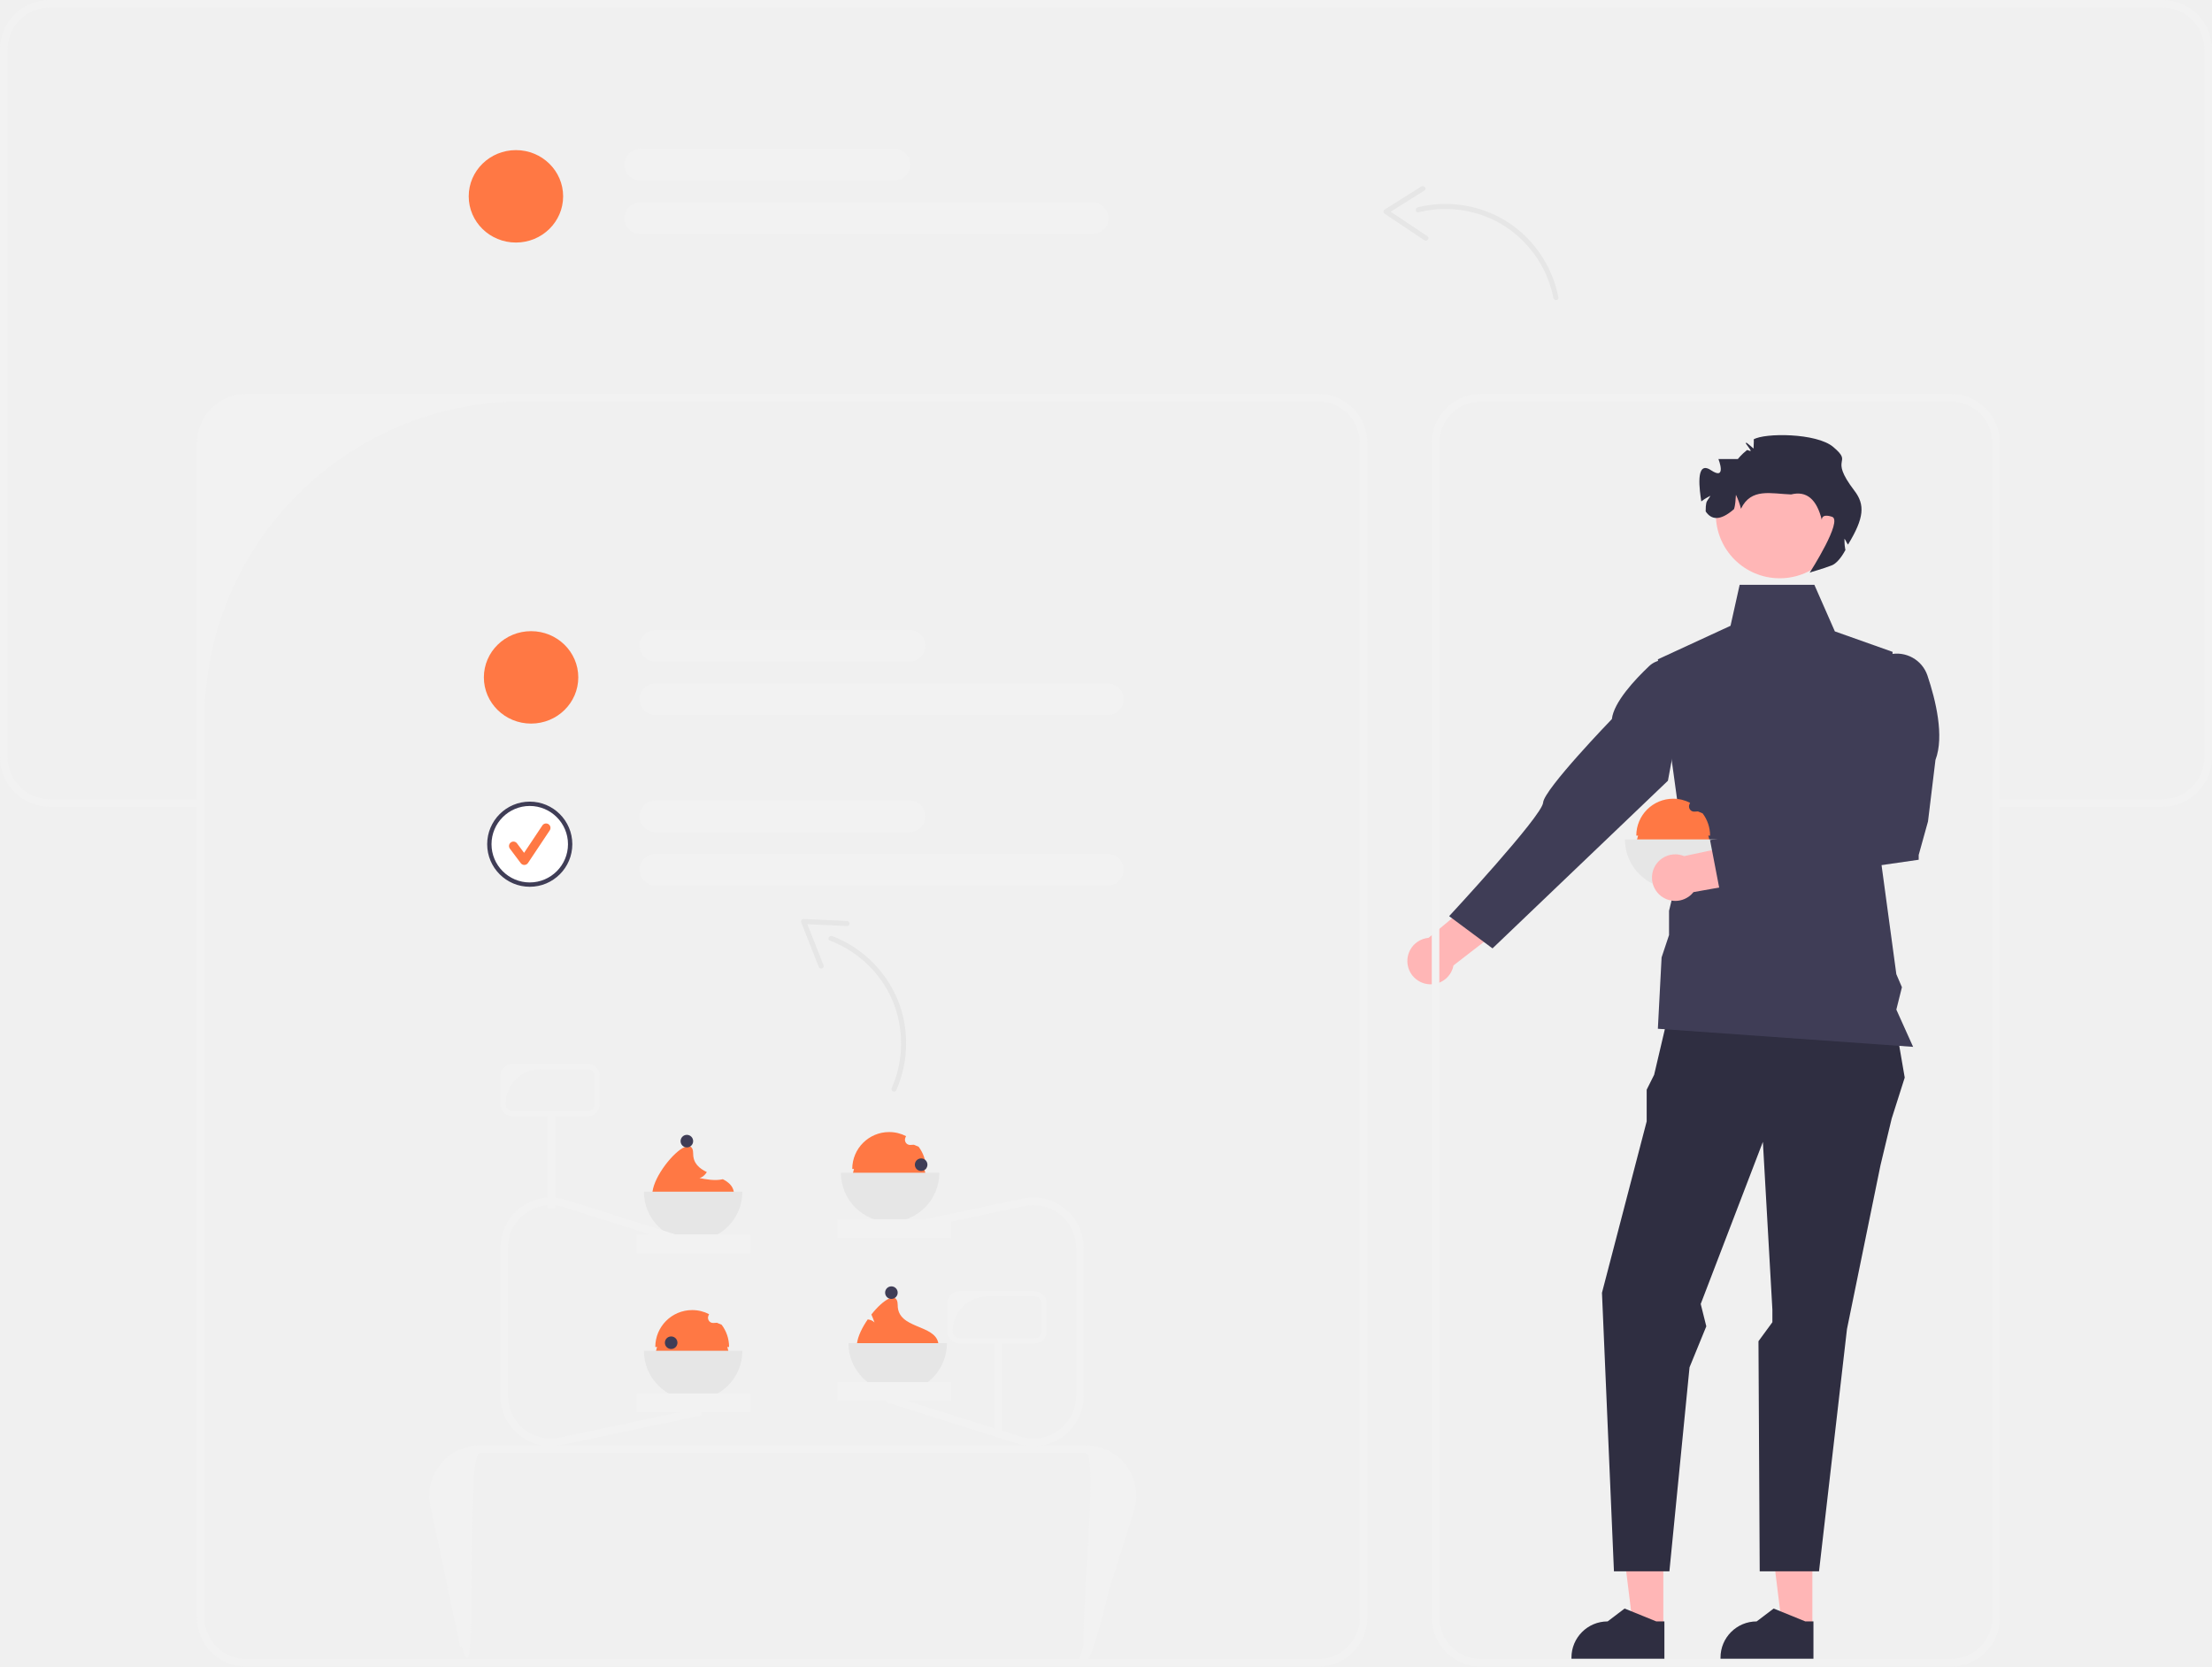
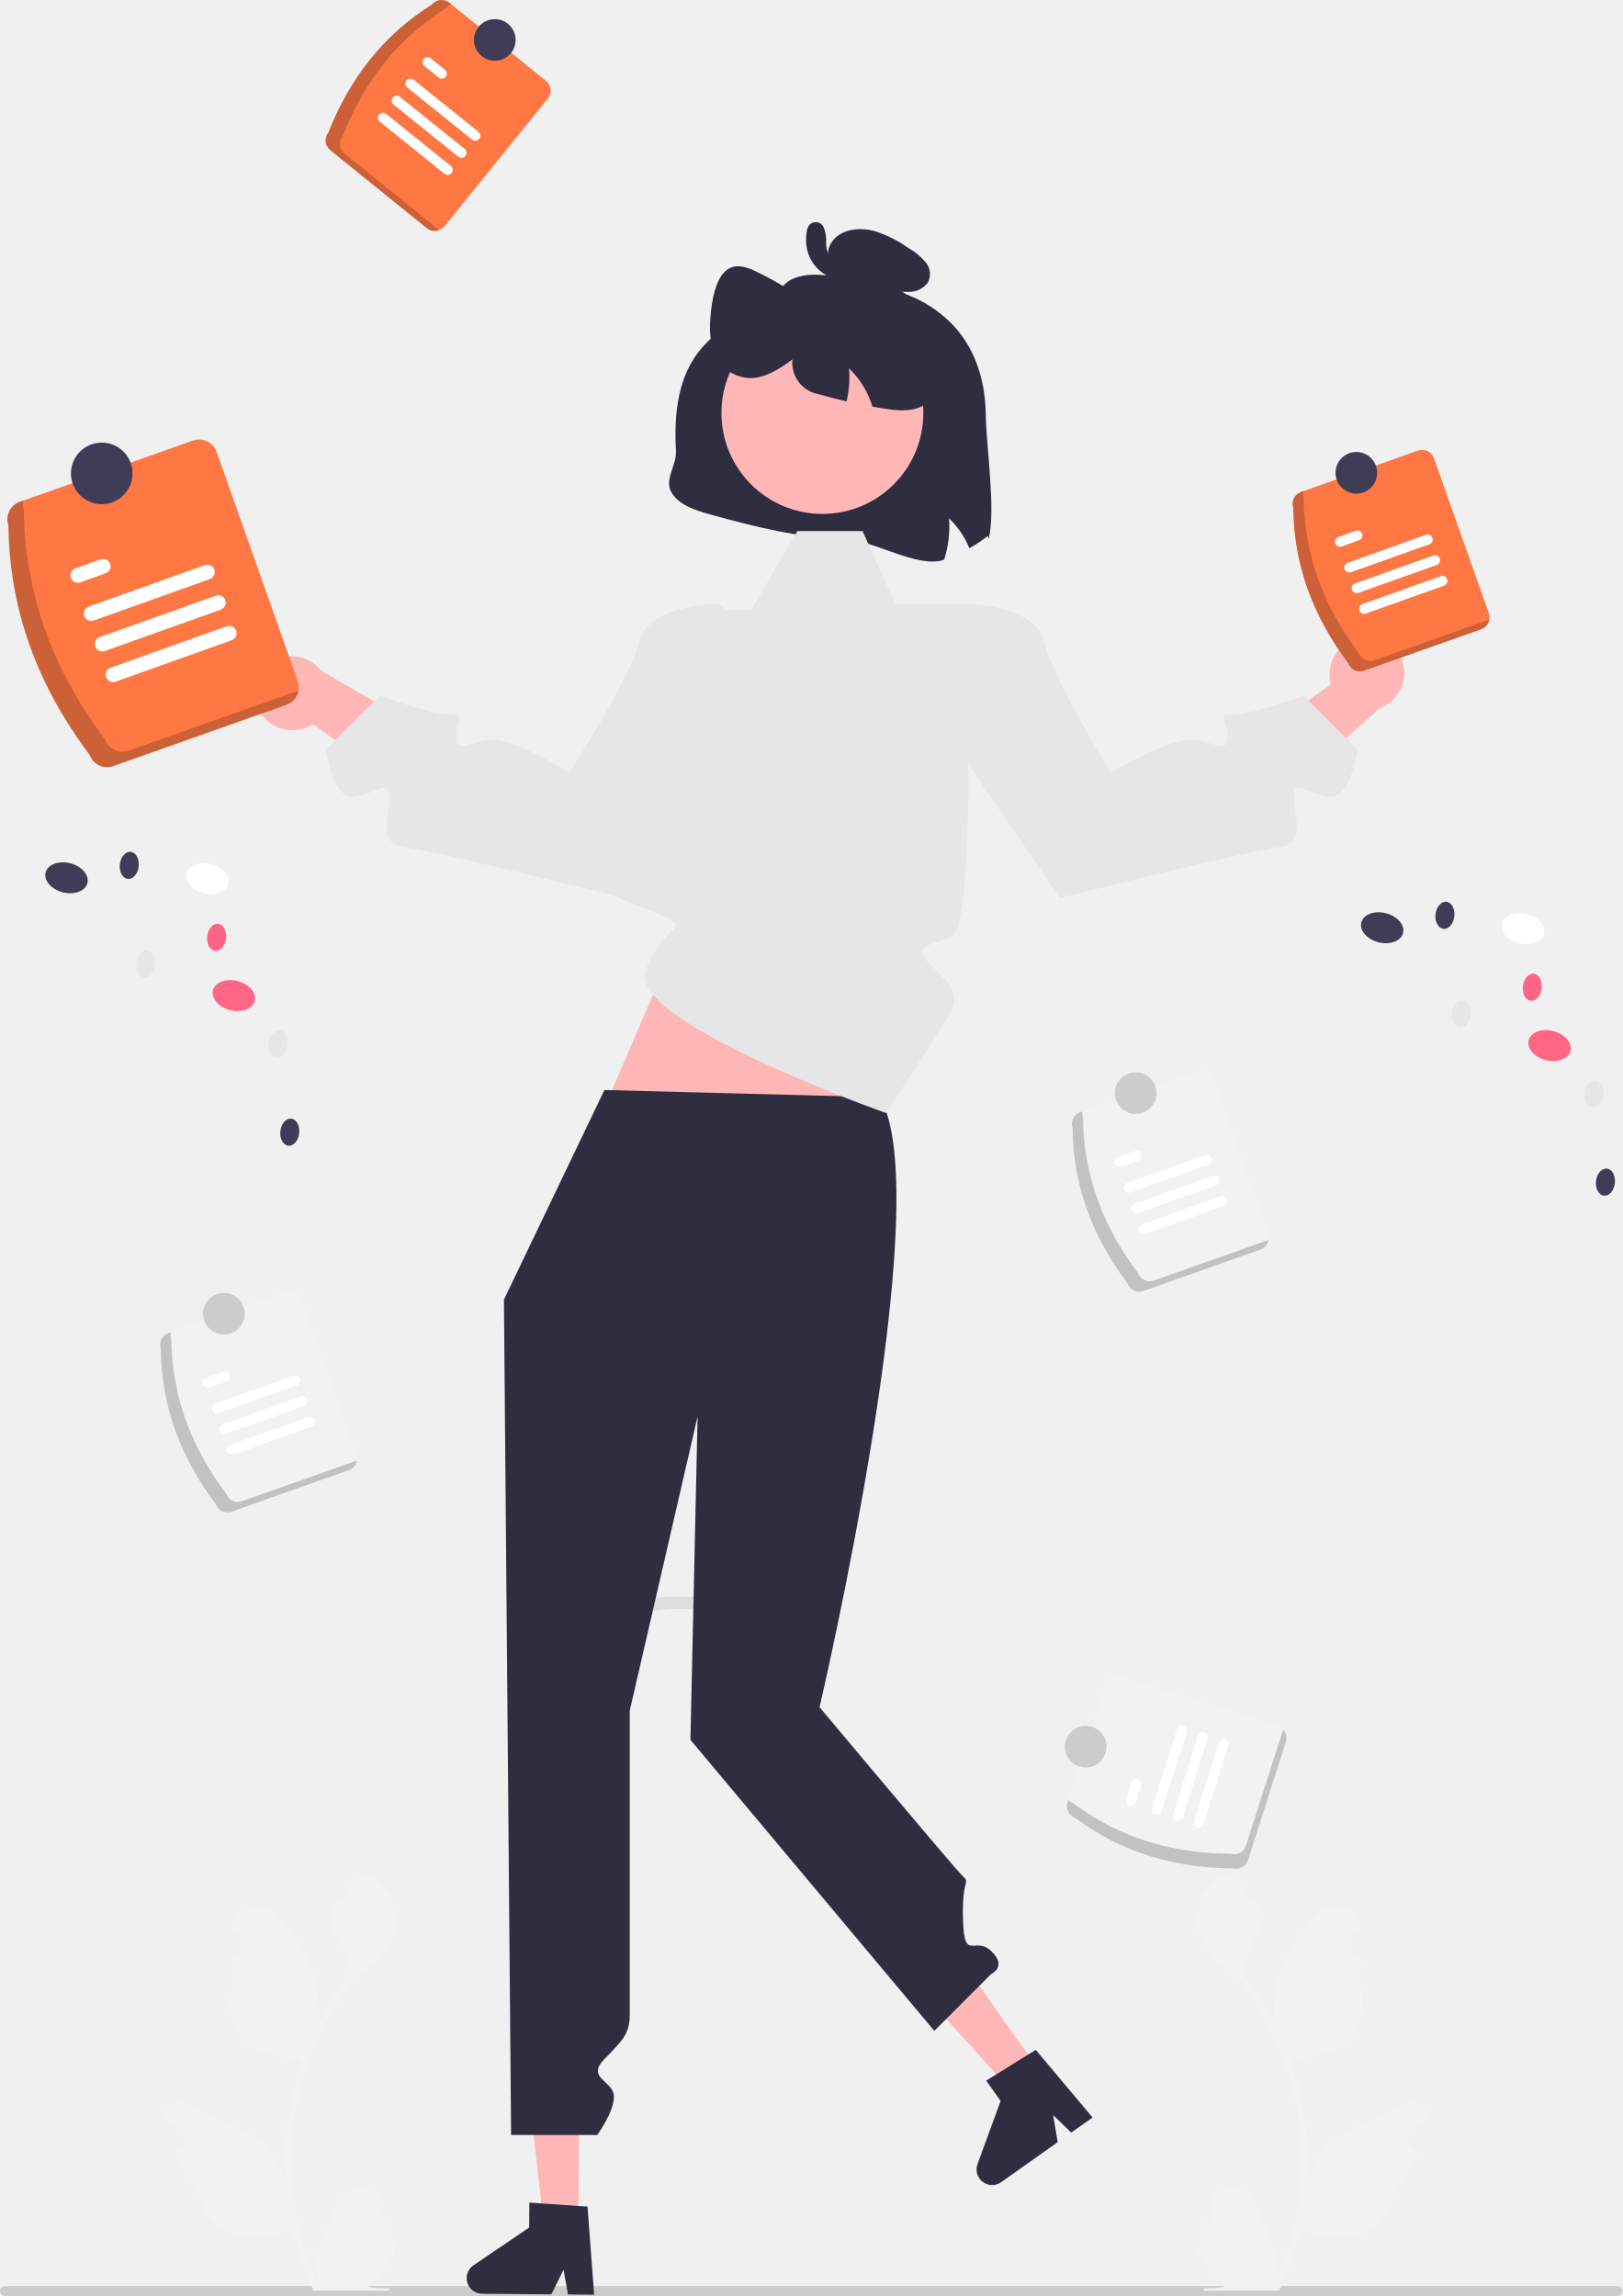
- <svg xmlns="http://www.w3.org/2000/svg" width="584" height="439.996" viewBox="0 0 584 439.996">
-   <g>
-     <rect x="144.538" y="293.999" width="2.073" height="24.873" fill="#f2f2f2" />
-     <path d="M155.133,294.69h-19.808c-1.777,0-3.223-1.446-3.223-3.223v-7.371c0-1.778,1.446-3.223,3.223-3.223h19.808c1.777,0,3.223,1.446,3.223,3.223v7.371c0,1.778-1.446,3.223-3.223,3.223Zm-12.437-12.436c-5.088,0-9.213,4.125-9.213,9.213h0c0,1.017,.825,1.842,1.842,1.842h19.808c1.017,0,1.841-.824,1.841-1.841v-7.371c0-1.017-.825-1.842-1.842-1.842h-12.436Z" fill="#f2f2f2" />
-   </g>
-   <g>
-     <rect x="262.538" y="353.999" width="2.073" height="24.873" fill="#f2f2f2" />
-     <path d="M273.133,354.69h-19.808c-1.777,0-3.223-1.446-3.223-3.223v-7.371c0-1.778,1.446-3.223,3.223-3.223h19.808c1.777,0,3.223,1.446,3.223,3.223v7.371c0,1.778-1.446,3.223-3.223,3.223Zm-12.437-12.436c-5.088,0-9.213,4.125-9.213,9.213h0c0,1.017,.825,1.842,1.842,1.842h19.808c1.017,0,1.841-.824,1.841-1.841v-7.371c0-1.017-.825-1.842-1.842-1.842h-12.436Z" fill="#f2f2f2" />
-   </g>
-   <g>
-     <polygon points="478.491 429.604 470.513 429.604 466.717 398.83 478.493 398.831 478.491 429.604" fill="#ffb6b6" />
-     <path d="M478.772,437.927l-24.534-.001v-.31c0-5.274,4.276-9.549,9.55-9.549h.001l4.482-3.4,8.362,3.4,2.142,0-0,9.86Z" fill="#2f2e41" />
-   </g>
-   <g>
-     <polygon points="439.141 429.604 431.162 429.604 427.367 398.83 439.142 398.831 439.141 429.604" fill="#ffb6b6" />
-     <path d="M439.421,437.927l-24.534-.001v-.31c0-5.274,4.276-9.549,9.55-9.549h.001l4.482-3.4,8.362,3.4,2.142,0-0,9.86Z" fill="#2f2e41" />
-   </g>
-   <polygon points="443.357 255.473 497.464 253.014 502.874 284.494 499.431 295.316 496.48 307.613 487.626 350.898 480.248 414.843 464.589 414.843 464.262 354.095 467.935 349.078 467.935 345.731 465.426 301.464 449.014 344.258 450.489 350.16 446.062 360.982 440.746 414.843 426.106 414.843 422.944 341.306 434.749 296.053 434.749 287.691 436.716 283.756 443.357 255.473" fill="#2f2e41" />
-   <polygon points="479.018 154.392 459.295 154.392 456.884 165.213 437.7 174.067 444.587 224.239 440.652 240.471 440.652 246.865 438.684 252.768 437.7 271.601 505.088 276.378 500.661 266.541 502.137 260.638 500.661 257.195 496.726 228.174 499.677 172.1 484.429 166.689 479.018 154.392" fill="#3f3d56" />
-   <path d="M377.167,247.594l14.127-11.749,7.838,7.134-15.378,11.891c-.111,.583-.308,1.16-.599,1.713-1.583,3.005-5.302,4.159-8.307,2.576s-4.159-5.302-2.576-8.307c1.009-1.917,2.888-3.076,4.896-3.256Z" fill="#ffb6b6" />
-   <path d="M450.2,178.128l-7.507-3.021c-2.328-1.422-5.322-1.116-7.303,.759-3.774,3.573-9.335,9.526-9.832,13.977,0,0-17.92,18.55-18.152,22.055-.232,3.505-24.81,29.976-24.81,29.976l11.449,8.509,46.312-44.267,4.17-22.425c1.961-2.858,8.631-3.755,5.673-5.563Z" fill="#3f3d56" />
-   <circle cx="469.872" cy="135.807" r="16.863" fill="#ffb6b6" />
-   <path d="M487.9,143.778c-.39-.48-.55-1.08-.94-1.56,.02,.79,.01,1.59,.15,2.36,.02,.12,.04,.27,.07,.46,.01,.04,.02,.06,.03,.1,0,.02,.01,.04,.01,.06-1.19,2.25-2.55,3.64-3.53,4.03-2.42,.97-5.69,1.8-5.9,1.96,.23-.36,8.81-13.78,5.9-14.75-2.95-.98-2.7,.85-2.7,.85-1.343-5.508-4.043-7.775-8.12-6.75-5.32-.19-10.53-1.81-13.23,3.78-.31-1.29-.78-2.55-1.33-3.7-.11,1.23-.11,2.6-.51,3.8-3.78,3.297-6.045,2.735-7.48,.6,0-.43,.01-.87,.04-1.3,.03-.29,.06-.56,.11-.84,.16-.81,.79-1.28,1.1-1.99-.69,.38-1.41,.74-2.03,1.22-.09,.07-.22,.16-.37,.27-.39-2.55-1.73-11.1,2.55-8.24s1.97-2.95,1.97-2.95h5.13s.88-1.16,2.44-2.39c.28,.08,.54,.16,.8,.26,.77,.3-1.71-2.49-1.06-2.06-.25-.74,2.35,1.98,1.99,1.28-.06-.12,.12-2.07,.01-2.28,2.86-1.73,16.58-1.739,21,2,5.56,4.703-1.478,2.303,5.59,11.55,2.819,3.688,2.627,7.15-1.69,14.23Z" fill="#2f2e41" />
-   <path d="M348.059,439.996H64.948c-7.138,0-12.945-5.808-12.945-12.945V116.94c0-7.138,5.807-12.945,12.945-12.945H348.059c7.138,0,12.945,5.807,12.945,12.945V427.05c0,7.138-5.807,12.945-12.945,12.945ZM137.925,105.996c-46.348,0-83.921,37.573-83.921,83.921v237.133c0,6.045,4.9,10.945,10.945,10.945H348.059c6.045,0,10.945-4.9,10.945-10.945V116.94c0-6.045-4.9-10.945-10.945-10.945H137.925Z" fill="#f2f2f2" />
-   <path d="M515.059,439.996h-124.11c-7.138,0-12.945-5.808-12.945-12.945V116.94c0-7.138,5.807-12.945,12.945-12.945h124.11c7.138,0,12.945,5.807,12.945,12.945V427.05c0,7.138-5.807,12.945-12.945,12.945ZM390.948,105.996c-6.035,0-10.945,4.91-10.945,10.945V427.05c0,6.035,4.91,10.945,10.945,10.945h124.11c6.035,0,10.945-4.91,10.945-10.945V116.94c0-6.035-4.91-10.945-10.945-10.945h-124.11Z" fill="#f2f2f2" />
-   <path d="M570.91,0H13.1C5.88,0,0,5.87,0,13.09V199.9c0,6.92,5.41,12.62,12.22,13.06,.29,.03,.58,.04,.88,.04H52.22v-2H13.1c-.3,0-.59-.01-.88-.04-5.71-.45-10.22-5.24-10.22-11.06V13.09C2,6.97,6.98,2,13.1,2H570.91c6.12,0,11.09,4.97,11.09,11.09V199.9c0,6.12-4.97,11.1-11.09,11.1h-44.69v2h44.69c7.22,0,13.09-5.88,13.09-13.1V13.09c0-7.22-5.87-13.09-13.09-13.09Z" fill="#f2f2f2" />
-   <g>
-     <path d="M193.798,315.38h-21.59c0-.25,.02-.5,.06-.77,.56-4.24,5.52-10.49,8.5-11.79,.57-.24,1.07-.31,1.45-.14,.49,.21,.79,.82,.79,1.91,0,2.57,1.62,3.88,3.61,4.85-.49,.76-1.12,1.37-1.95,1.57,1.65,.35,4.19,.8,6.17,.31,1.46,.76,2.61,1.71,2.89,3.29,.05,.24,.07,.5,.07,.77Z" fill="#ff7844" />
-     <circle cx="181.343" cy="301.27" r="1.66" fill="#3f3d56" />
-     <path d="M183.003,327.61c7.18,0,13-5.82,13-13h-26c0,7.18,5.82,13,13,13Z" fill="#e6e6e6" />
-   </g>
-   <g>
-     <path d="M247.798,355.38h-21.59c0-.25,.02-.5,.06-.77,.25-1.9,1.39-4.2,2.83-6.28,.69,.09,1.31,.33,1.78,.81-.22-.61-.48-1.34-.82-2.1,1.57-2,3.35-3.63,4.71-4.22,.57-.24,1.07-.31,1.45-.14,.49,.21,.79,.82,.79,1.91,0,6.34,9.82,4.98,10.72,10.02,.05,.24,.07,.5,.07,.77Z" fill="#ff7844" />
-     <circle cx="235.343" cy="341.27" r="1.66" fill="#3f3d56" />
-     <path d="M237.003,367.61c7.18,0,13-5.82,13-13h-26c0,7.18,5.82,13,13,13Z" fill="#e6e6e6" />
-   </g>
-   <g>
-     <path d="M234.746,301.868c-5.38,0-9.742,4.362-9.742,9.742h19.484c0-5.38-4.362-9.742-9.742-9.742Z" fill="#ff7844" />
-     <path d="M244.488,308.61h-19.48c0-5.38,4.36-9.74,9.74-9.74,1.61,0,3.13,.39,4.46,1.08-.053,.123-.107,.247-.163,.37-.419,.926,.247,1.99,1.263,1.955,.332-.011,.66-.029,.981-.052l1.243,.527c1.225,1.635,1.956,3.663,1.956,5.859Z" fill="#ff7844" />
-     <path d="M235.003,322.61c7.18,0,13-5.82,13-13h-26c0,7.18,5.82,13,13,13Z" fill="#e6e6e6" />
-   </g>
-   <g>
-     <path d="M441.746,213.868c-5.38,0-9.742,4.362-9.742,9.742h19.484c0-5.38-4.362-9.742-9.742-9.742Z" fill="#ff7844" />
-     <path d="M451.488,220.61h-19.48c0-5.38,4.36-9.74,9.74-9.74,1.61,0,3.13,.39,4.46,1.08-.053,.123-.107,.247-.163,.37-.419,.926,.247,1.99,1.263,1.955,.332-.011,.66-.029,.981-.052l1.243,.527c1.225,1.635,1.956,3.663,1.956,5.859Z" fill="#ff7844" />
-     <path d="M442.003,234.61c7.18,0,13-5.82,13-13h-26c0,7.18,5.82,13,13,13Z" fill="#e6e6e6" />
-   </g>
-   <g>
-     <ellipse cx="140.212" cy="178.833" rx="12.463" ry="12.201" fill="#ff7844" />
-     <path d="M240.125,174.659h-67.085c-2.301,0-4.174-1.872-4.174-4.174s1.872-4.174,4.174-4.174h67.085c2.301,0,4.174,1.872,4.174,4.174s-1.872,4.174-4.174,4.174Z" fill="#f2f2f2" />
-     <path d="M292.478,188.786h-119.438c-2.301,0-4.174-1.872-4.174-4.174s1.872-4.174,4.174-4.174h119.438c2.301,0,4.174,1.872,4.174,4.174s-1.872,4.174-4.174,4.174Z" fill="#f2f2f2" />
-   </g>
-   <g>
-     <path d="M240.125,219.659h-67.085c-2.301,0-4.174-1.872-4.174-4.174s1.872-4.174,4.174-4.174h67.085c2.301,0,4.174,1.872,4.174,4.174s-1.872,4.174-4.174,4.174Z" fill="#f2f2f2" />
-     <path d="M292.478,233.786h-119.438c-2.301,0-4.174-1.872-4.174-4.174s1.872-4.174,4.174-4.174h119.438c2.301,0,4.174,1.872,4.174,4.174s-1.872,4.174-4.174,4.174Z" fill="#f2f2f2" />
-   </g>
-   <g>
-     <ellipse cx="136.212" cy="51.833" rx="12.463" ry="12.201" fill="#ff7844" />
-     <path d="M236.125,47.659h-67.085c-2.301,0-4.174-1.872-4.174-4.174s1.872-4.174,4.174-4.174h67.085c2.301,0,4.174,1.872,4.174,4.174s-1.872,4.174-4.174,4.174Z" fill="#f2f2f2" />
-     <path d="M288.478,61.786h-119.438c-2.301,0-4.174-1.872-4.174-4.174s1.872-4.174,4.174-4.174h119.438c2.301,0,4.174,1.872,4.174,4.174s-1.872,4.174-4.174,4.174Z" fill="#f2f2f2" />
-   </g>
-   <path d="M286.441,439.911l-1.907-.602,12.933-41.008c1.094-3.469-8.829,43.242-10.979,40.309-2.151-2.934,3.846-55,.208-55H126.654c-3.421,0-1.012,51.342-3.167,54-2.155,2.658-8.591-43.716-7.883-40.369l7.861,37.162-1.957,.414-7.861-37.162c-.834-3.94,.143-7.994,2.679-11.123s6.3-4.923,10.327-4.923h160.042c4.282,0,8.189,1.98,10.721,5.434,2.532,3.453,3.245,7.775,1.957,11.859l-12.933,41.008Z" fill="#f2f2f2" />
-   <path d="M233.972,370.185l1.93,.61,32.91,10.38c4.08,1.28,8.4,.57,11.86-1.96,3.45-2.53,5.43-6.44,5.43-10.72l0-39.04c0-4.03-1.79-7.79-4.92-10.33-3.13-2.54-7.19-3.51-11.13-2.68l-35.17,7.44-1.99,.42,.02,.09,.4,1.87,.32-.07,1.96-.41,34.88-7.38c3.35-.71,6.79,.12,9.45,2.27,2.66,2.16,4.18,5.36,4.18,8.78l-0,39.04c0,3.64-1.68,6.96-4.62,9.11-2.93,2.15-6.6,2.75-10.07,1.66l-33.32-10.5-1.99-.63-.13,2.05Z" fill="#f2f2f2" />
-   <path d="M184.232,327.768l-1.93-.61-32.91-10.38c-4.08-1.28-8.4-.57-11.86,1.96-3.45,2.53-5.43,6.44-5.43,10.72l-0,39.04c0,4.03,1.79,7.79,4.92,10.33s7.19,3.51,11.13,2.68l35.17-7.44,1.99-.42-.02-.09-.4-1.87-.32,.07-1.96,.41-34.88,7.38c-3.35,.71-6.79-.12-9.45-2.27-2.66-2.16-4.18-5.36-4.18-8.78l0-39.04c0-3.64,1.68-6.96,4.62-9.11,2.93-2.15,6.6-2.75,10.07-1.66l33.32,10.5,1.99,.63,.13-2.05Z" fill="#f2f2f2" />
-   <path d="M444.653,226.021l17.965-3.855,3.634,9.955-19.139,3.4c-.369,.465-.811,.885-1.325,1.239-2.796,1.928-6.626,1.225-8.555-1.571-1.928-2.796-1.225-6.626,1.571-8.555,1.783-1.23,3.985-1.385,5.848-.614Z" fill="#ffb6b6" />
-   <path d="M498.867,172.778h0c4.276-.987,8.615,1.42,10.012,5.58,2.19,6.522,4.493,16.018,2.111,22.27l-1.968,16.232-2.459,8.854v1.268l-52.631,7.585-2.459-12.789,33.94-5.411,.984-5.903,.918-.918,1.261-6.706,3.782-23.119c.56-3.421,3.132-6.165,6.51-6.945Z" fill="#3f3d56" />
-   <g>
-     <path d="M182.746,348.868c-5.38,0-9.742,4.362-9.742,9.742h19.484c0-5.38-4.362-9.742-9.742-9.742Z" fill="#ff7844" />
-     <path d="M192.488,355.61h-19.48c0-5.38,4.36-9.74,9.74-9.74,1.61,0,3.13,.39,4.46,1.08-.053,.123-.107,.247-.163,.37-.419,.926,.247,1.99,1.263,1.955,.332-.011,.66-.029,.981-.052l1.243,.527c1.225,1.635,1.956,3.663,1.956,5.859Z" fill="#ff7844" />
-     <path d="M183.003,369.61c7.18,0,13-5.82,13-13h-26c0,7.18,5.82,13,13,13Z" fill="#e6e6e6" />
-   </g>
-   <circle cx="177.196" cy="354.492" r="1.66" fill="#3f3d56" />
-   <circle cx="243.196" cy="307.492" r="1.66" fill="#3f3d56" />
-   <rect x="221.102" y="364.872" width="30" height="5" fill="#f2f2f2" />
-   <rect x="168.102" y="367.872" width="30" height="5" fill="#f2f2f2" />
-   <rect x="168.102" y="325.872" width="30" height="5" fill="#f2f2f2" />
-   <rect x="221.102" y="321.872" width="30" height="5" fill="#f2f2f2" />
-   <g>
-     <circle cx="139.862" cy="222.875" r="10.521" fill="#fff" />
-     <path d="M139.862,234.116c-6.198,0-11.24-5.042-11.24-11.24s5.042-11.24,11.24-11.24,11.24,5.042,11.24,11.24-5.042,11.24-11.24,11.24Zm0-21.335c-5.566,0-10.095,4.528-10.095,10.095s4.528,10.095,10.095,10.095,10.095-4.528,10.095-10.095-4.528-10.095-10.095-10.095Z" fill="#3f3d56" />
-     <path d="M138.426,228.351c-.368,0-.715-.173-.936-.468l-2.87-3.827c-.388-.517-.283-1.251,.234-1.638,.517-.388,1.251-.283,1.638,.234l1.878,2.504,4.823-7.234c.359-.538,1.085-.682,1.623-.325,.538,.358,.683,1.085,.325,1.623l-5.74,8.611c-.211,.316-.562,.51-.941,.521l-.033,0Z" fill="#ff7844" />
-   </g>
-   <g>
-     <path d="M236.618,287.84c2.656-5.995,3.297-12.769,1.869-19.166-1.391-6.231-4.865-11.897-9.676-16.078-2.686-2.334-5.771-4.203-9.098-5.465-.797-.302-1.424,.881-.619,1.187,5.664,2.148,10.585,6.058,13.965,11.085,3.464,5.153,5.104,11.331,4.805,17.523-.171,3.541-.997,7.054-2.433,10.295-.348,.785,.837,1.408,1.187,.619h0Z" fill="#e6e6e6" />
-     <path d="M223.607,243.145l-11.474-.527c-.417-.019-.766,.485-.614,.87l4.643,11.769c.314,.797,1.593,.401,1.277-.401l-4.643-11.769-.614,.87,11.474,.527c.862,.04,.807-1.298-.048-1.338h0Z" fill="#e6e6e6" />
-   </g>
-   <g>
-     <path d="M411.445,78.51c-1.239-6.439-4.578-12.368-9.401-16.806-4.698-4.324-10.783-6.994-17.12-7.684-3.537-.385-7.137-.159-10.59,.703-.827,.206-.667,1.536,.169,1.328,5.877-1.467,12.149-1.064,17.794,1.136,5.785,2.255,10.657,6.393,13.945,11.649,1.88,3.006,3.206,6.362,3.876,9.843,.162,.843,1.491,.679,1.328-.169h0Z" fill="#e6e6e6" />
-     <path d="M375.258,49.228l-9.724,6.114c-.354,.222-.352,.836-.008,1.065l10.528,7.016c.713,.475,1.538-.579,.819-1.058l-10.528-7.016-.008,1.065,9.724-6.114c.73-.459-.078-1.527-.802-1.071h0Z" fill="#e6e6e6" />
-   </g>
+ <svg xmlns="http://www.w3.org/2000/svg" data-name="Layer 1" width="389.67" height="551.527" viewBox="0 0 389.67 551.527">
+   <path d="M405.165,724.573a1.186,1.186,0,0,0,1.183,1.19H793.645a1.19,1.19,0,1,0,0-2.38H406.355a1.186,1.186,0,0,0-1.19,1.183Z" transform="translate(-405.165 -174.2366)" fill="#ccc" />
+   <path d="M559.937,561.593a44.328,44.328,0,0,1,12.828-.696,1.512,1.512,0,0,0,1.5-1.5,1.531,1.531,0,0,0-1.5-1.5,47.114,47.114,0,0,0-13.625.803,1.5,1.5,0,0,0,.798,2.893Z" transform="translate(-405.165 -174.2366)" fill="#ccc" opacity="0.5" style="isolation:isolate" />
+   <path d="M456.961,535.5c-8.249-10.972-13.016-23.241-13.173-37.229a3.018,3.018,0,0,1,1.837-3.848l28.116-9.948a3.018,3.018,0,0,1,3.848,1.837l13.173,37.229a3.018,3.018,0,0,1-1.836,3.848l-28.116,9.948A3.018,3.018,0,0,1,456.961,535.5Z" transform="translate(-405.165 -174.2366)" fill="#f2f2f2" />
+   <path d="M463.309,534.837a3.018,3.018,0,0,1-3.848-1.836c-8.249-10.972-13.016-23.241-13.173-37.229a2.979,2.979,0,0,1-.11-1.543l-.553.196a3.018,3.018,0,0,0-1.837,3.848c.156,13.988,4.924,26.257,13.173,37.229a3.018,3.018,0,0,0,3.848,1.836l28.116-9.948a3.005,3.005,0,0,0,1.947-2.304Z" transform="translate(-405.165 -174.2366)" opacity="0.2" style="isolation:isolate" />
+   <path d="M476.481,506.971l-18.823,6.719a1.199,1.199,0,0,1-.806-2.259l18.823-6.719a1.199,1.199,0,0,1,.806,2.259Z" transform="translate(-405.165 -174.2366)" fill="#fff" />
+   <path d="M459.589,506.018l-4.141,1.478a1.199,1.199,0,1,1-.813-2.256l.007-.003,4.141-1.478a1.199,1.199,0,0,1,.806,2.259Z" transform="translate(-405.165 -174.2366)" fill="#fff" />
+   <path d="M480.026,516.901,461.203,523.62a1.199,1.199,0,0,1-.806-2.259l18.823-6.719a1.199,1.199,0,0,1,.813,2.256Z" transform="translate(-405.165 -174.2366)" fill="#fff" />
+   <path d="M478.253,511.936l-18.823,6.719a1.199,1.199,0,0,1-.809-2.258l.003-.001,18.823-6.719a1.199,1.199,0,0,1,.806,2.259Z" transform="translate(-405.165 -174.2366)" fill="#fff" />
+   <circle cx="53.77" cy="315.572" r="5" fill="#ccc" />
+   <path d="M641.935,273.848c.08,7.32,2.41,22.56.74,29.73l-.27-.6a32.902,32.902,0,0,1-4.41,2.95,21.133,21.133,0,0,0-4.9-7.2,25.297,25.297,0,0,1-1.17,9.96c-6.25,2.25-17.22-4.84-24.02-4.99-10.94-.25-21.6-2.97-32.05-5.85-3.71-1.02-7.79-2.35-9.47-5.43s1.327-6.405,1.13-9.88c-1.401-24.756,10.39-28.905,21.61-35.52,2.469-1.456,3.68-4.59,6.47-5.81,3.87-1.69,8.48-.88,12.69-.03a6.413,6.413,0,0,1-4.24-4.64,5.785,5.785,0,0,1,2.26-5.6c2.32-1.79,5.78-2.01,8.74-1.25a29.211,29.211,0,0,1,8.02,3.94,15.93,15.93,0,0,1,4.4,3.56,4.412,4.412,0,0,1,.52,5,5.715,5.715,0,0,1-4.47,2.17,14.96,14.96,0,0,1-3.94-.41,29.973,29.973,0,0,1,15.27,9.24C639.855,259.018,641.845,266.528,641.935,273.848Z" transform="translate(-405.165 -174.2366)" fill="#2f2e41" />
+   <path d="M467.135,344.393a9.159,9.159,0,0,0,11.961,4.485,8.786,8.786,0,0,0,1.267-.711l25.749,18.918,14.196-9.688-38.075-22.102A9.133,9.133,0,0,0,471.41,332.615a8.74,8.74,0,0,0-4.376,11.56v0Q467.083,344.285,467.135,344.393Z" transform="translate(-405.165 -174.2366)" fill="#ffb6b6" />
+   <path d="M732.525,327.224a9.159,9.159,0,0,0-7.983,9.972,8.785,8.785,0,0,0,.282,1.425L698.834,357.208l4.791,16.506,32.85-29.31a9.133,9.133,0,0,0,5.914-9.453,8.74,8.74,0,0,0-9.625-7.755Q732.644,327.208,732.525,327.224Z" transform="translate(-405.165 -174.2366)" fill="#ffb6b6" />
+   <polygon points="138.897 533.902 130.527 533.831 126.823 500.797 139.175 500.901 138.897 533.902" fill="#ffb6b6" />
+   <path d="M517.254,721.447a3.747,3.747,0,0,0,3.71,3.775l16.64.139,2.913-5.905,1.07,5.935,6.279.057L546.28,704.28l-2.184-.145-8.91-.614-2.875-.193-.05,5.989-13.367,9.066A3.741,3.741,0,0,0,517.254,721.447Z" transform="translate(-405.165 -174.2366)" fill="#2f2e41" />
+   <polygon points="249.221 496.825 242.388 501.657 220.08 477.013 230.165 469.88 249.221 496.825" fill="#ffb6b6" />
+   <path d="M640.406,697.525a3.747,3.747,0,0,0,5.216.896l13.585-9.61-1.086-6.494,4.336,4.191,5.129-3.622L653.932,666.634l-1.858,1.158-7.59,4.707-2.445,1.523,3.458,4.89-5.551,15.168A3.74,3.74,0,0,0,640.406,697.525Z" transform="translate(-405.165 -174.2366)" fill="#2f2e41" />
+   <polygon points="145.174 266.074 169.485 209.619 225.481 209.619 209.33 268.537 145.174 266.074" fill="#ffb6b6" />
+   <path d="M498.937,708.392a2.269,2.269,0,0,1-1.645-3.933l.155-.618q-.031-.074-.062-.148a6.094,6.094,0,0,0-11.241.042c-1.839,4.428-4.179,8.864-4.756,13.546a18.028,18.028,0,0,0,.317,6.2A72.282,72.282,0,0,1,475.13,693.459a69.767,69.767,0,0,1,.433-7.783q.359-3.178.995-6.31a73.119,73.119,0,0,1,14.5-30.99,19.459,19.459,0,0,0,8.093-8.397,14.843,14.843,0,0,0,1.35-4.056c-.394.052-1.486-5.949-1.188-6.317-.549-.833-1.532-1.247-2.131-2.06-2.982-4.043-7.091-3.337-9.236,2.157-4.582,2.313-4.627,6.148-1.815,9.837,1.789,2.347,2.035,5.522,3.604,8.035-.162.207-.329.407-.491.614a73.591,73.591,0,0,0-7.681,12.169,30.592,30.592,0,0,0-1.826-14.21c-1.748-4.217-5.025-7.769-7.91-11.415a6.279,6.279,0,0,0-11.184,3.083q-.009.081-.017.161.643.363,1.259.77a3.078,3.078,0,0,1-1.241,5.602l-.063.01a30.627,30.627,0,0,0,.807,4.579c-3.702,14.316,4.29,19.53,15.701,19.764.252.129.497.258.749.381a75.114,75.114,0,0,0-4.043,19.028,71.242,71.242,0,0,0,.052,11.503l-.019-.136a18.826,18.826,0,0,0-6.427-10.87c-4.946-4.063-11.933-5.559-17.268-8.824a3.533,3.533,0,0,0-5.411,3.437l.022.143a20.673,20.673,0,0,1,2.319,1.117q.643.363,1.259.77a3.078,3.078,0,0,1-1.241,5.602l-.063.01c-.045.006-.084.013-.129.019a30.654,30.654,0,0,0,5.639,8.829c2.315,12.497,12.256,13.683,22.89,10.044h.006A75.092,75.092,0,0,0,480.465,724.481h18.02c.065-.2.123-.407.181-.607a20.476,20.476,0,0,1-4.986-.297c1.337-1.641,2.674-3.294,4.011-4.935a1.11,1.11,0,0,0,.084-.097c.678-.84,1.363-1.673,2.041-2.512l0-.001a29.99,29.99,0,0,0-.879-7.64Z" transform="translate(-405.165 -174.2366)" fill="#f2f2f2" />
+   <path d="M693.932,708.392a2.269,2.269,0,0,0,1.645-3.933l-.156-.618q.031-.074.062-.148a6.094,6.094,0,0,1,11.241.042c1.839,4.428,4.179,8.864,4.756,13.546A18.029,18.029,0,0,1,711.164,723.48a72.281,72.281,0,0,0,6.575-30.021,69.762,69.762,0,0,0-.433-7.783q-.359-3.178-.995-6.31a73.118,73.118,0,0,0-14.5-30.99,19.459,19.459,0,0,1-8.093-8.397,14.844,14.844,0,0,1-1.35-4.056c.394.052,1.486-5.949,1.188-6.317.549-.833,1.532-1.247,2.131-2.06,2.982-4.043,7.091-3.337,9.236,2.157,4.582,2.313,4.627,6.148,1.815,9.837-1.789,2.347-2.035,5.522-3.604,8.035.162.207.329.407.491.614a73.592,73.592,0,0,1,7.681,12.169,30.593,30.593,0,0,1,1.826-14.21c1.748-4.217,5.025-7.769,7.91-11.415a6.279,6.279,0,0,1,11.184,3.083q.009.081.017.161-.643.363-1.259.77a3.078,3.078,0,0,0,1.241,5.602l.063.01a30.623,30.623,0,0,1-.807,4.579c3.702,14.316-4.29,19.53-15.701,19.764-.252.129-.497.258-.749.381a75.116,75.116,0,0,1,4.043,19.028,71.245,71.245,0,0,1-.052,11.503l.019-.136a18.825,18.825,0,0,1,6.427-10.87c4.946-4.063,11.933-5.559,17.268-8.824a3.533,3.533,0,0,1,5.411,3.437l-.022.143a20.677,20.677,0,0,0-2.319,1.117q-.643.363-1.259.77a3.078,3.078,0,0,0,1.241,5.602l.063.01c.045.006.084.013.129.019a30.654,30.654,0,0,1-5.639,8.829c-2.315,12.497-12.256,13.683-22.89,10.044h-.006A75.09,75.09,0,0,1,712.404,724.481H694.384c-.065-.2-.123-.407-.181-.607a20.477,20.477,0,0,0,4.986-.297c-1.337-1.641-2.674-3.294-4.011-4.935a1.112,1.112,0,0,1-.084-.097c-.678-.84-1.363-1.673-2.041-2.512l-0-.001a29.99,29.99,0,0,1,.879-7.64Z" transform="translate(-405.165 -174.2366)" fill="#f2f2f2" />
+   <path d="M550.339,436.071l-24.137,50.352,1.723,200.657h20.673s4.02-5.421,4.02-9.22-6.837-4.349-2.279-9.012,6.078-6.182,6.078-10.74V585.184l16.301-70.692-1.723,77.674,58.575,69.909,13.645-13.645s3.99-1.759,0-5.537-6.479,2.895-6.754-7.659,2.004-8.274-.275-10.553S602.005,584.32,602.005,584.32s28.863-122.974,14.428-146.525Z" transform="translate(-405.165 -174.2366)" fill="#2f2e41" />
+   <path d="M617.953,441.593s-62.296-22.031-57.737-34.187,12.215-9.816,3.069-13.645-15.206-4.588-9.517-9.906,14.045-10.636,14.045-15.954,6.837-47.101,6.837-47.101h10.945l11.086-18.993h15.661l7.89,17.473h16.66l.814,26.59s1.077,51.367-4.02,53.412-9.655,2.046-5.097,6.604,7.154,6.915,5.097,11.055S617.953,441.593,617.953,441.593Z" transform="translate(-405.165 -174.2366)" fill="#e6e6e6" />
+   <path d="M627.069,326.878l9.822-7.597s16.767,0,19.046,9.116,15.997,31.41,15.997,31.41,13.632-7.86,18.95-7.86,9.116,3.799,9.116-.76-3.039-5.318,1.519-5.318,16.713-4.558,16.713-4.558l12.966,12.966s-1.57,12.104-6.888,11.345-8.357-4.558-8.357,0,3.039,11.396-3.799,12.155-52.419,12.155-52.419,12.155l-31.148-45.582Z" transform="translate(-405.165 -174.2366)" fill="#e6e6e6" />
+   <path d="M587.565,326.878l-9.822-7.597s-16.767,0-19.046,9.116-16.762,31.41-16.762,31.41-12.867-7.86-18.185-7.86-9.116,3.799-9.116-.76,3.039-5.318-1.519-5.318-16.713-4.558-16.713-4.558l-12.966,12.966s1.57,12.104,6.888,11.345,8.357-4.558,8.357,0-3.039,11.396,3.798,12.155,52.419,12.155,52.419,12.155l31.148-45.582Z" transform="translate(-405.165 -174.2366)" fill="#e6e6e6" />
+   <circle cx="197.526" cy="99.202" r="24.244" fill="#ffb6b6" />
+   <path d="M629.145,269.778c-2.85,3.45-7.09,3.27-10.86,2.72-1.19-.17-2.38-.36-3.57-.58-.21-.67-.45-1.34-.72-1.99a21.133,21.133,0,0,0-4.9-7.2,24.905,24.905,0,0,1-.61,7.93q-3.315-.765-6.6-1.71a7.655,7.655,0,0,1-6.38-8.4c-3.15,2.4-6.58,4.48-10.18,4.52a9.5,9.5,0,0,1-8.9-6.93c-.98-3-.83-6.46-.43-9.7.48-3.85,1.56-8.08,4.16-9.63,2.09-1.26,4.5-.36,6.65.66a76.606,76.606,0,0,1,13.4,8.22l.05,1.05c1.08-5.17,4.65-9.16,8.54-9.56,2.62-.26,5.18.95,7.65,2.17a36.077,36.077,0,0,1,8.91,5.61,19.857,19.857,0,0,1,6.02,10.37C632.305,261.658,631.605,266.798,629.145,269.778Z" transform="translate(-405.165 -174.2366)" fill="#2f2e41" />
+   <path d="M605.145,236.132c.249.021-.362-.119-.164-.036a1.976,1.976,0,0,1-.28-.156c-.015-.01-.212-.169-.083-.058a1.946,1.946,0,0,1-.643-.898,8.063,8.063,0,0,1-.379-2.671,8.447,8.447,0,0,0-.595-3.483,2.079,2.079,0,0,0-3.275-.73c-.818.802-.883,2.158-.941,3.236a10.423,10.423,0,0,0,.351,3.323,9.532,9.532,0,0,0,2.918,4.583,9.97,9.97,0,0,0,5.776,2.438,1.514,1.514,0,0,0,1.061-2.561l-2.684-2.548a1.5,1.5,0,1,0-2.121,2.121l2.684,2.548,1.061-2.561a5.966,5.966,0,0,1-1.303-.266,5.022,5.022,0,0,1-1.302-.571,6.227,6.227,0,0,1-1.109-.775,8.569,8.569,0,0,1-.623-.606q-.107-.116-.211-.236c.005.006-.282-.355-.159-.19a8.46,8.46,0,0,1-.807-1.351,3.415,3.415,0,0,1-.197-.521,7.941,7.941,0,0,1-.233-.897,7.792,7.792,0,0,1-.103-1.932,7.895,7.895,0,0,1,.082-.818,3.251,3.251,0,0,0,.084-.435c.005-.364-.05.195-.24.279l-.757.205a.824.824,0,0,1-.617-.361q-.047-.188.027.067a4.896,4.896,0,0,1,.132.606,14.16,14.16,0,0,1,.101,1.433,14.26,14.26,0,0,0,.352,3.017,4.83,4.83,0,0,0,4.197,3.803,1.512,1.512,0,0,0,1.5-1.5A1.531,1.531,0,0,0,605.145,236.132Z" transform="translate(-405.165 -174.2366)" fill="#2f2e41" />
+   <path d="M728.961,333.5c-8.249-10.972-13.016-23.241-13.173-37.229a3.018,3.018,0,0,1,1.836-3.848l28.116-9.948a3.018,3.018,0,0,1,3.848,1.837l13.173,37.229a3.018,3.018,0,0,1-1.836,3.848l-28.116,9.948A3.018,3.018,0,0,1,728.961,333.5Z" transform="translate(-405.165 -174.2366)" fill="#ff7844" />
+   <path d="M735.309,332.837a3.018,3.018,0,0,1-3.848-1.836c-8.249-10.972-13.016-23.241-13.173-37.229a2.98,2.98,0,0,1-.11-1.543l-.553.196a3.018,3.018,0,0,0-1.837,3.848c.156,13.988,4.924,26.257,13.173,37.229a3.018,3.018,0,0,0,3.848,1.836l28.116-9.948a3.005,3.005,0,0,0,1.947-2.304Z" transform="translate(-405.165 -174.2366)" opacity="0.2" style="isolation:isolate" />
+   <path d="M748.481,304.971l-18.823,6.719a1.199,1.199,0,0,1-.806-2.259l18.823-6.719a1.199,1.199,0,0,1,.806,2.259Z" transform="translate(-405.165 -174.2366)" fill="#fff" />
+   <path d="M731.589,304.018l-4.141,1.478a1.199,1.199,0,1,1-.809-2.258l.003-.001,4.141-1.478a1.199,1.199,0,0,1,.806,2.259Z" transform="translate(-405.165 -174.2366)" fill="#fff" />
+   <path d="M752.026,314.901,733.203,321.62a1.199,1.199,0,1,1-.809-2.258l.003-.001,18.823-6.719a1.199,1.199,0,0,1,.806,2.259Z" transform="translate(-405.165 -174.2366)" fill="#fff" />
+   <path d="M750.254,309.936l-18.823,6.719a1.199,1.199,0,1,1-.809-2.258l.003-.001,18.823-6.719a1.199,1.199,0,1,1,.809,2.258Z" transform="translate(-405.165 -174.2366)" fill="#fff" />
+   <circle cx="325.77" cy="113.572" r="5" fill="#3f3d56" />
+   <path d="M484.036,206.056c5.036-12.77,12.998-23.251,24.838-30.702a3.018,3.018,0,0,1,4.24-.448l23.187,18.758a3.018,3.018,0,0,1,.448,4.24l-24.838,30.702a3.018,3.018,0,0,1-4.24.448L484.484,210.296A3.018,3.018,0,0,1,484.036,206.056Z" transform="translate(-405.165 -174.2366)" fill="#ff7844" />
+   <path d="M487.923,211.119a3.018,3.018,0,0,1-.448-4.24c5.036-12.77,12.998-23.251,24.838-30.702a2.979,2.979,0,0,1,1.258-.901l-.456-.369a3.018,3.018,0,0,0-4.24.448c-11.84,7.451-19.802,17.932-24.838,30.702a3.018,3.018,0,0,0,.448,4.24L507.671,229.054a3.005,3.005,0,0,0,2.982.454Z" transform="translate(-405.165 -174.2366)" opacity="0.2" style="isolation:isolate" />
+   <path d="M518.562,207.768,502.989,195.241a1.199,1.199,0,0,1,1.503-1.869L520.065,205.899a1.199,1.199,0,0,1-1.503,1.869Z" transform="translate(-405.165 -174.2366)" fill="#fff" />
+   <path d="M510.537,192.873l-3.426-2.756a1.199,1.199,0,0,1,1.503-1.869l3.426,2.756a1.199,1.199,0,0,1-1.503,1.869Z" transform="translate(-405.165 -174.2366)" fill="#fff" />
+   <path d="M511.953,215.983l-15.573-12.527a1.199,1.199,0,0,1,1.503-1.869l15.573,12.527a1.199,1.199,0,0,1-1.503,1.869Z" transform="translate(-405.165 -174.2366)" fill="#fff" />
+   <path d="M515.257,211.876l-15.573-12.527a1.199,1.199,0,1,1,1.498-1.873l.005.004L516.761,210.007a1.199,1.199,0,0,1-1.498,1.873l-.005-.004Z" transform="translate(-405.165 -174.2366)" fill="#fff" />
+   <circle cx="118.845" cy="9.599" r="5" fill="#3f3d56" />
+   <path d="M426.683,355.537C414.482,339.308,407.43,321.16,407.199,300.47a4.464,4.464,0,0,1,2.716-5.691L451.503,280.064a4.464,4.464,0,0,1,5.691,2.716l19.484,55.067a4.464,4.464,0,0,1-2.716,5.691l-41.588,14.715A4.464,4.464,0,0,1,426.683,355.537Z" transform="translate(-405.165 -174.2366)" fill="#ff7844" />
+   <path d="M436.072,354.556a4.464,4.464,0,0,1-5.691-2.716C418.18,335.611,411.128,317.463,410.897,296.772a4.407,4.407,0,0,1-.163-2.283l-.818.29a4.464,4.464,0,0,0-2.717,5.691c.231,20.69,7.283,38.838,19.484,55.067a4.464,4.464,0,0,0,5.691,2.716l41.588-14.715a4.445,4.445,0,0,0,2.879-3.408Z" transform="translate(-405.165 -174.2366)" opacity="0.2" style="isolation:isolate" />
+   <path d="M455.556,313.339l-27.841,9.938a1.774,1.774,0,1,1-1.193-3.341l27.841-9.938a1.774,1.774,0,1,1,1.193,3.341Z" transform="translate(-405.165 -174.2366)" fill="#fff" />
+   <path d="M430.57,311.93l-6.125,2.186a1.774,1.774,0,0,1-1.193-3.341h0l6.125-2.186a1.774,1.774,0,0,1,1.193,3.341Z" transform="translate(-405.165 -174.2366)" fill="#fff" />
+   <path d="M460.799,328.027l-27.841,9.938a1.774,1.774,0,1,1-1.193-3.341h0l27.841-9.938a1.774,1.774,0,1,1,1.193,3.341Z" transform="translate(-405.165 -174.2366)" fill="#fff" />
+   <path d="M458.177,320.683l-27.841,9.938a1.774,1.774,0,1,1-1.193-3.341h0l27.841-9.938a1.774,1.774,0,1,1,1.193,3.341Z" transform="translate(-405.165 -174.2366)" fill="#fff" />
+   <circle cx="24.437" cy="113.716" r="7.396" fill="#3f3d56" />
+   <path d="M701.123,623.022c-13.727-.07-26.38-3.696-37.613-12.034a3.018,3.018,0,0,1-1.953-3.79l9.088-28.406a3.018,3.018,0,0,1,3.79-1.953l37.613,12.034a3.018,3.018,0,0,1,1.953,3.79l-9.088,28.406A3.018,3.018,0,0,1,701.123,623.022Z" transform="translate(-405.165 -174.2366)" fill="#f2f2f2" />
+   <path d="M704.435,617.567a3.018,3.018,0,0,1-3.79,1.953c-13.727-.07-26.38-3.696-37.613-12.034a2.979,2.979,0,0,1-1.296-.846l-.179.559a3.018,3.018,0,0,0,1.953,3.79c11.232,8.338,23.886,11.964,37.613,12.034a3.018,3.018,0,0,0,3.79-1.953l9.088-28.406a3.005,3.005,0,0,0-.657-2.944Z" transform="translate(-405.165 -174.2366)" opacity="0.2" style="isolation:isolate" />
+   <path d="M690.216,590.22l-6.038,19.052a1.199,1.199,0,1,1-2.289-.715l.003-.009,6.038-19.052a1.199,1.199,0,0,1,2.286.724Z" transform="translate(-405.165 -174.2366)" fill="#fff" />
+   <path d="M679.238,603.095l-1.328,4.191a1.199,1.199,0,1,1-2.289-.715l.003-.009,1.328-4.191a1.199,1.199,0,1,1,2.289.715Z" transform="translate(-405.165 -174.2366)" fill="#fff" />
+   <path d="M700.267,593.406l-6.038,19.052a1.199,1.199,0,1,1-2.289-.715l.003-.009,6.038-19.052a1.199,1.199,0,1,1,2.289.715Z" transform="translate(-405.165 -174.2366)" fill="#fff" />
+   <path d="M695.242,591.813l-6.038,19.052a1.199,1.199,0,1,1-2.289-.715l.003-.009,6.038-19.052a1.199,1.199,0,1,1,2.289.715Z" transform="translate(-405.165 -174.2366)" fill="#fff" />
+   <circle cx="260.77" cy="419.572" r="5" fill="#ccc" />
+   <ellipse cx="770.986" cy="397.311" rx="3.601" ry="5.177" transform="translate(-208.7134 872.8326) rotate(-75.77932)" fill="#fff" />
+   <ellipse cx="737.142" cy="397.093" rx="3.601" ry="5.177" transform="translate(-234.0316 839.8615) rotate(-75.77932)" fill="#3f3d56" />
+   <ellipse cx="777.337" cy="425.39" rx="3.601" ry="5.177" transform="translate(-231.1406 900.1698) rotate(-75.77932)" fill="#ff6584" />
+   <ellipse cx="787.982" cy="436.996" rx="3.272" ry="2.276" transform="translate(-138.9789 997.3414) rotate(-83.62433)" fill="#e6e6e6" />
+   <ellipse cx="790.765" cy="458.204" rx="3.272" ry="2.276" transform="translate(-157.5817 1018.96) rotate(-83.62433)" fill="#3f3d56" />
+   <ellipse cx="756.165" cy="417.788" rx="3.272" ry="2.276" transform="translate(-148.1738 948.6457) rotate(-83.62433)" fill="#e6e6e6" />
+   <ellipse cx="773.197" cy="411.39" rx="3.272" ry="2.276" transform="translate(-126.6745 959.8841) rotate(-83.62433)" fill="#ff6584" />
+   <ellipse cx="752.215" cy="394.103" rx="3.272" ry="2.276" transform="translate(-128.1472 923.6647) rotate(-83.62433)" fill="#3f3d56" />
+   <ellipse cx="454.986" cy="385.311" rx="3.601" ry="5.177" transform="translate(-435.4534 557.4638) rotate(-75.77932)" fill="#fff" />
+   <ellipse cx="421.142" cy="385.093" rx="3.601" ry="5.177" transform="translate(-460.7717 524.4927) rotate(-75.77932)" fill="#3f3d56" />
+   <ellipse cx="461.337" cy="413.39" rx="3.601" ry="5.177" transform="translate(-457.8807 584.8009) rotate(-75.77932)" fill="#ff6584" />
+   <ellipse cx="471.982" cy="424.996" rx="3.272" ry="2.276" transform="translate(-407.9623 672.6284) rotate(-83.62433)" fill="#e6e6e6" />
+   <ellipse cx="474.765" cy="446.204" rx="3.272" ry="2.276" transform="translate(-426.565 694.2468) rotate(-83.62433)" fill="#3f3d56" />
+   <ellipse cx="440.165" cy="405.788" rx="3.272" ry="2.276" transform="translate(-417.1571 623.9326) rotate(-83.62433)" fill="#e6e6e6" />
+   <ellipse cx="457.197" cy="399.39" rx="3.272" ry="2.276" transform="translate(-395.658 635.1712) rotate(-83.62433)" fill="#ff6584" />
+   <ellipse cx="436.215" cy="382.103" rx="3.272" ry="2.276" transform="translate(-397.1307 598.9517) rotate(-83.62433)" fill="#3f3d56" />
+   <path d="M675.961,482.5c-8.249-10.972-13.016-23.241-13.173-37.229a3.018,3.018,0,0,1,1.836-3.848l28.116-9.948a3.018,3.018,0,0,1,3.848,1.837l13.173,37.229a3.018,3.018,0,0,1-1.836,3.848l-28.116,9.948A3.018,3.018,0,0,1,675.961,482.5Z" transform="translate(-405.165 -174.2366)" fill="#f2f2f2" />
+   <path d="M682.309,481.837a3.018,3.018,0,0,1-3.848-1.836c-8.249-10.972-13.016-23.241-13.173-37.229a2.98,2.98,0,0,1-.11-1.543l-.553.196a3.018,3.018,0,0,0-1.837,3.848c.156,13.988,4.924,26.257,13.173,37.229a3.018,3.018,0,0,0,3.848,1.836l28.116-9.948a3.005,3.005,0,0,0,1.947-2.304Z" transform="translate(-405.165 -174.2366)" opacity="0.2" style="isolation:isolate" />
+   <path d="M695.481,453.971l-18.823,6.719a1.199,1.199,0,0,1-.806-2.259l18.823-6.719a1.199,1.199,0,0,1,.806,2.259Z" transform="translate(-405.165 -174.2366)" fill="#fff" />
+   <path d="M678.589,453.018l-4.141,1.478a1.199,1.199,0,1,1-.809-2.258l.003-.001,4.141-1.478a1.199,1.199,0,0,1,.806,2.259Z" transform="translate(-405.165 -174.2366)" fill="#fff" />
+   <path d="M699.026,463.901,680.203,470.62a1.199,1.199,0,1,1-.809-2.258l.003-.001,18.823-6.719a1.199,1.199,0,0,1,.806,2.259Z" transform="translate(-405.165 -174.2366)" fill="#fff" />
+   <path d="M697.254,458.936l-18.823,6.719a1.199,1.199,0,1,1-.809-2.258l.003-.001,18.823-6.719a1.199,1.199,0,1,1,.809,2.258Z" transform="translate(-405.165 -174.2366)" fill="#fff" />
+   <circle cx="272.77" cy="262.572" r="5" fill="#ccc" />
</svg>
